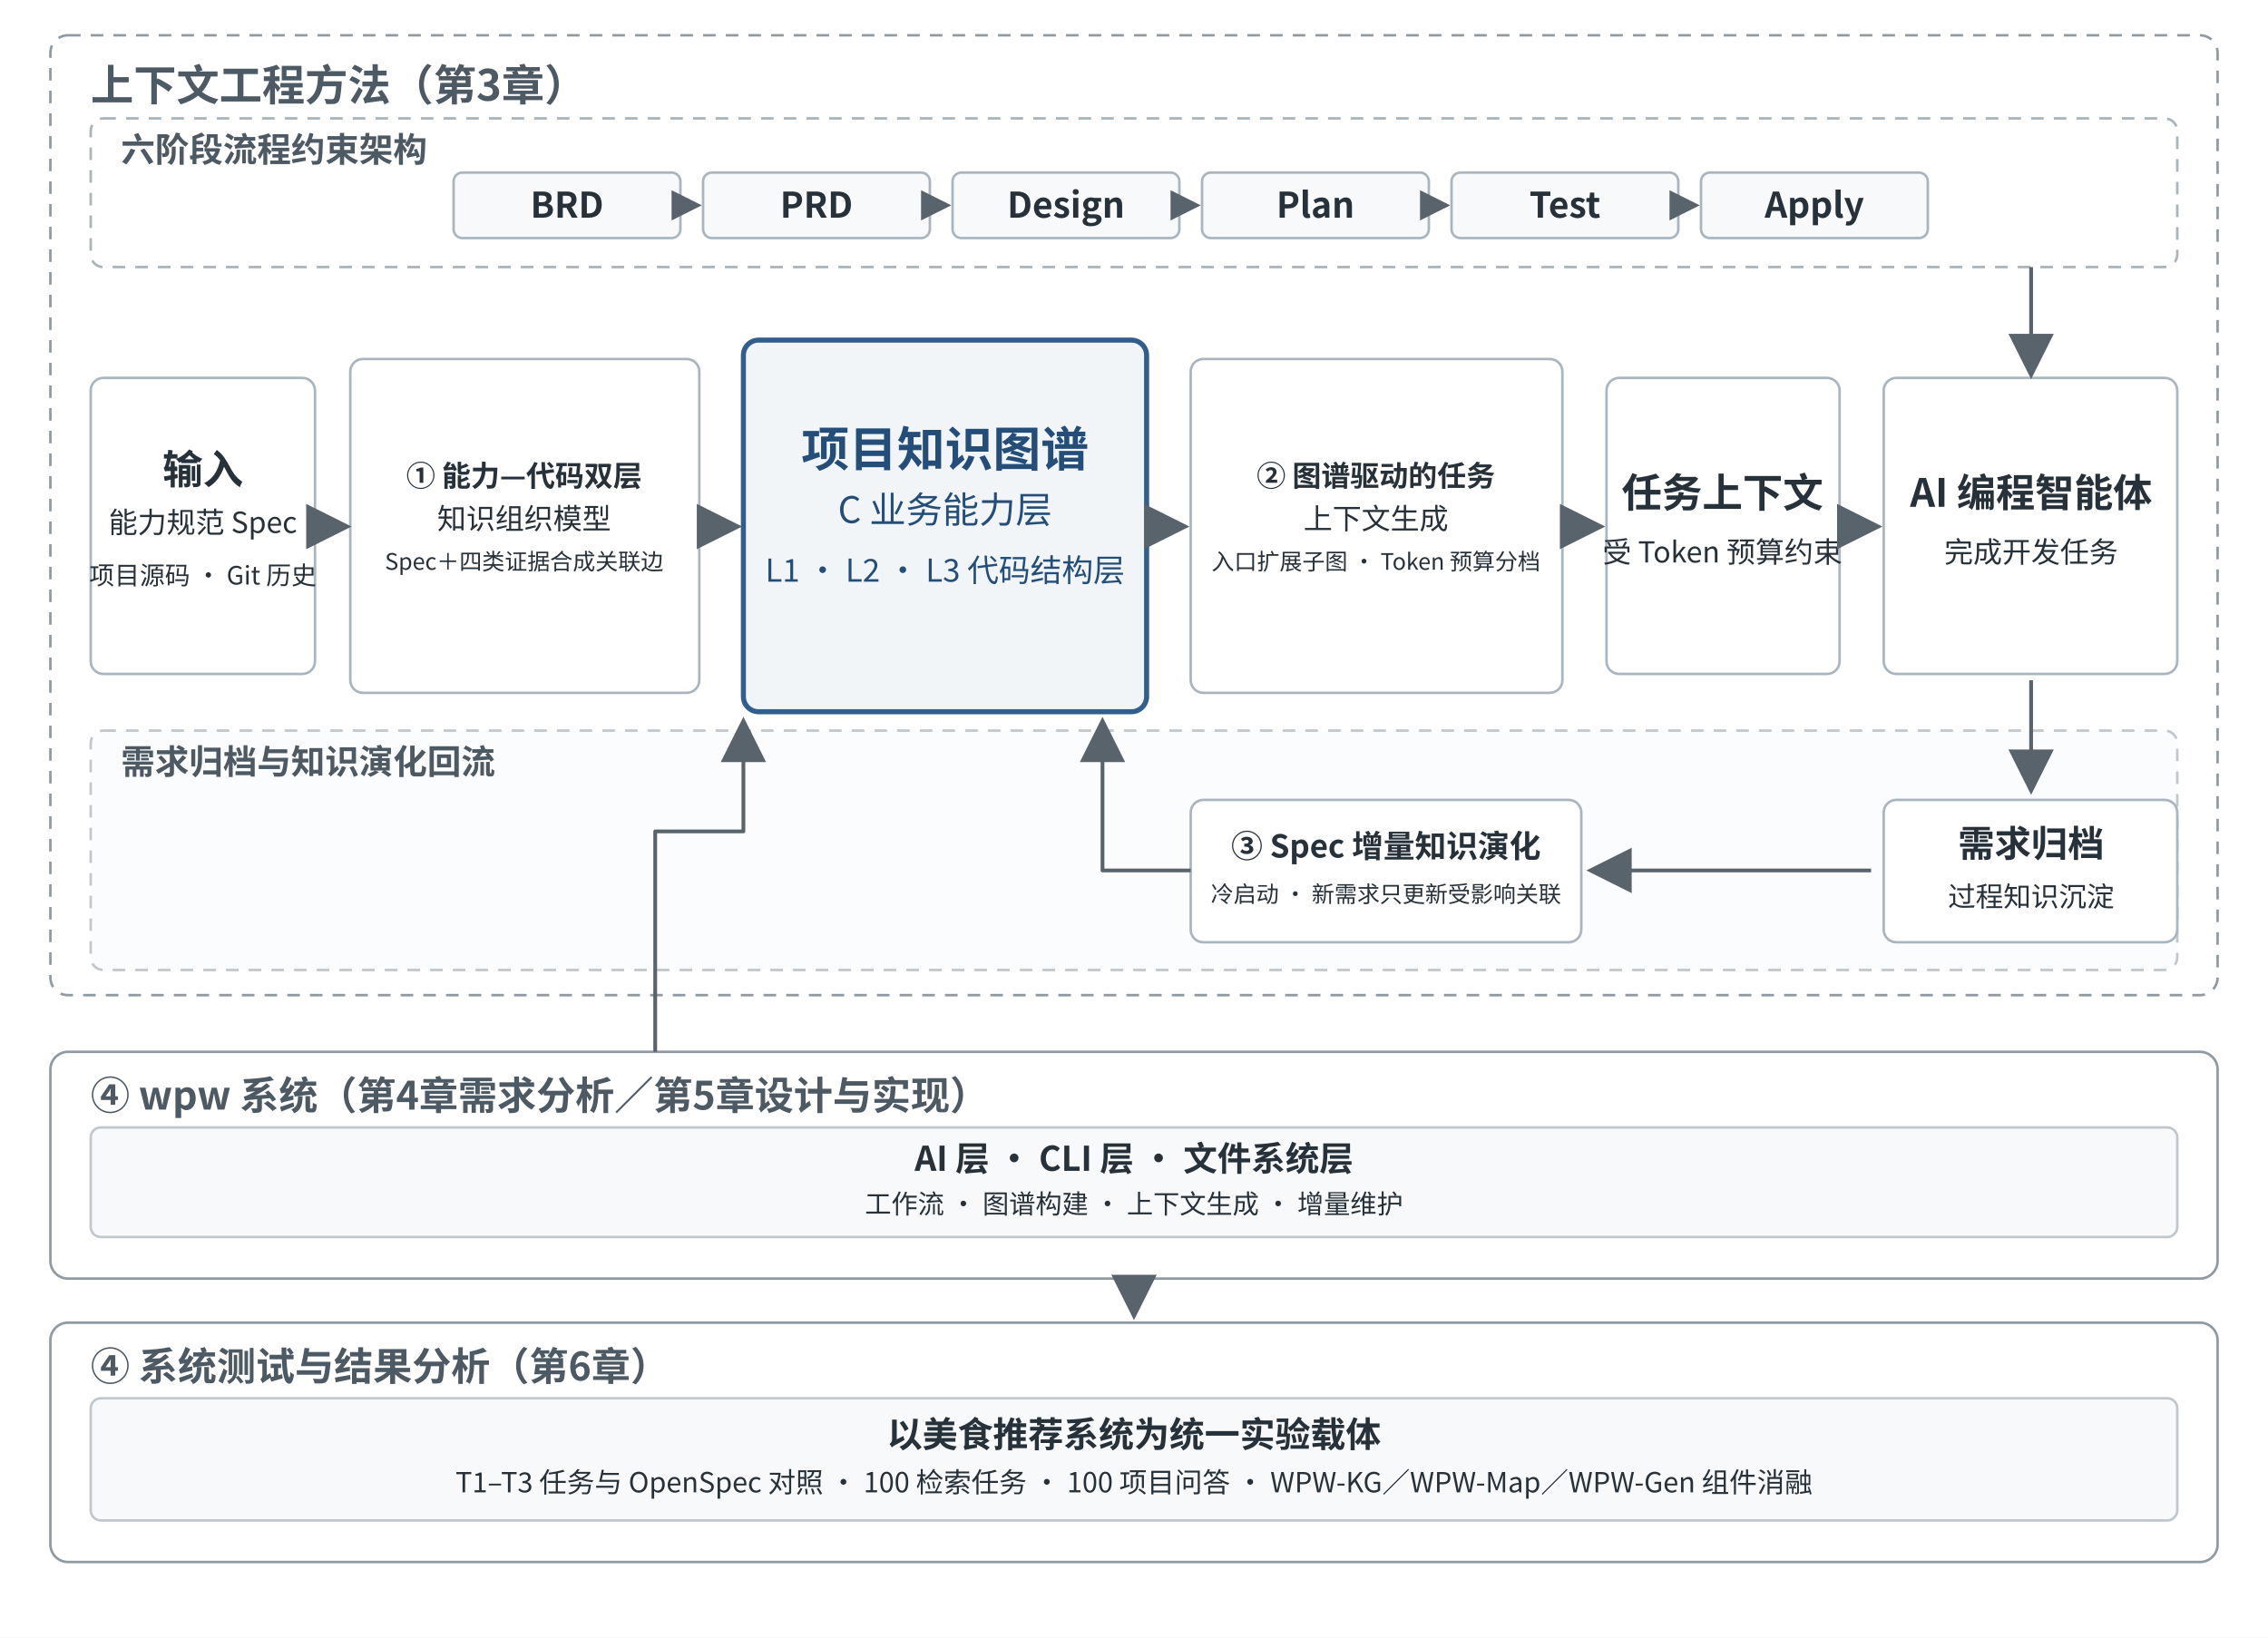
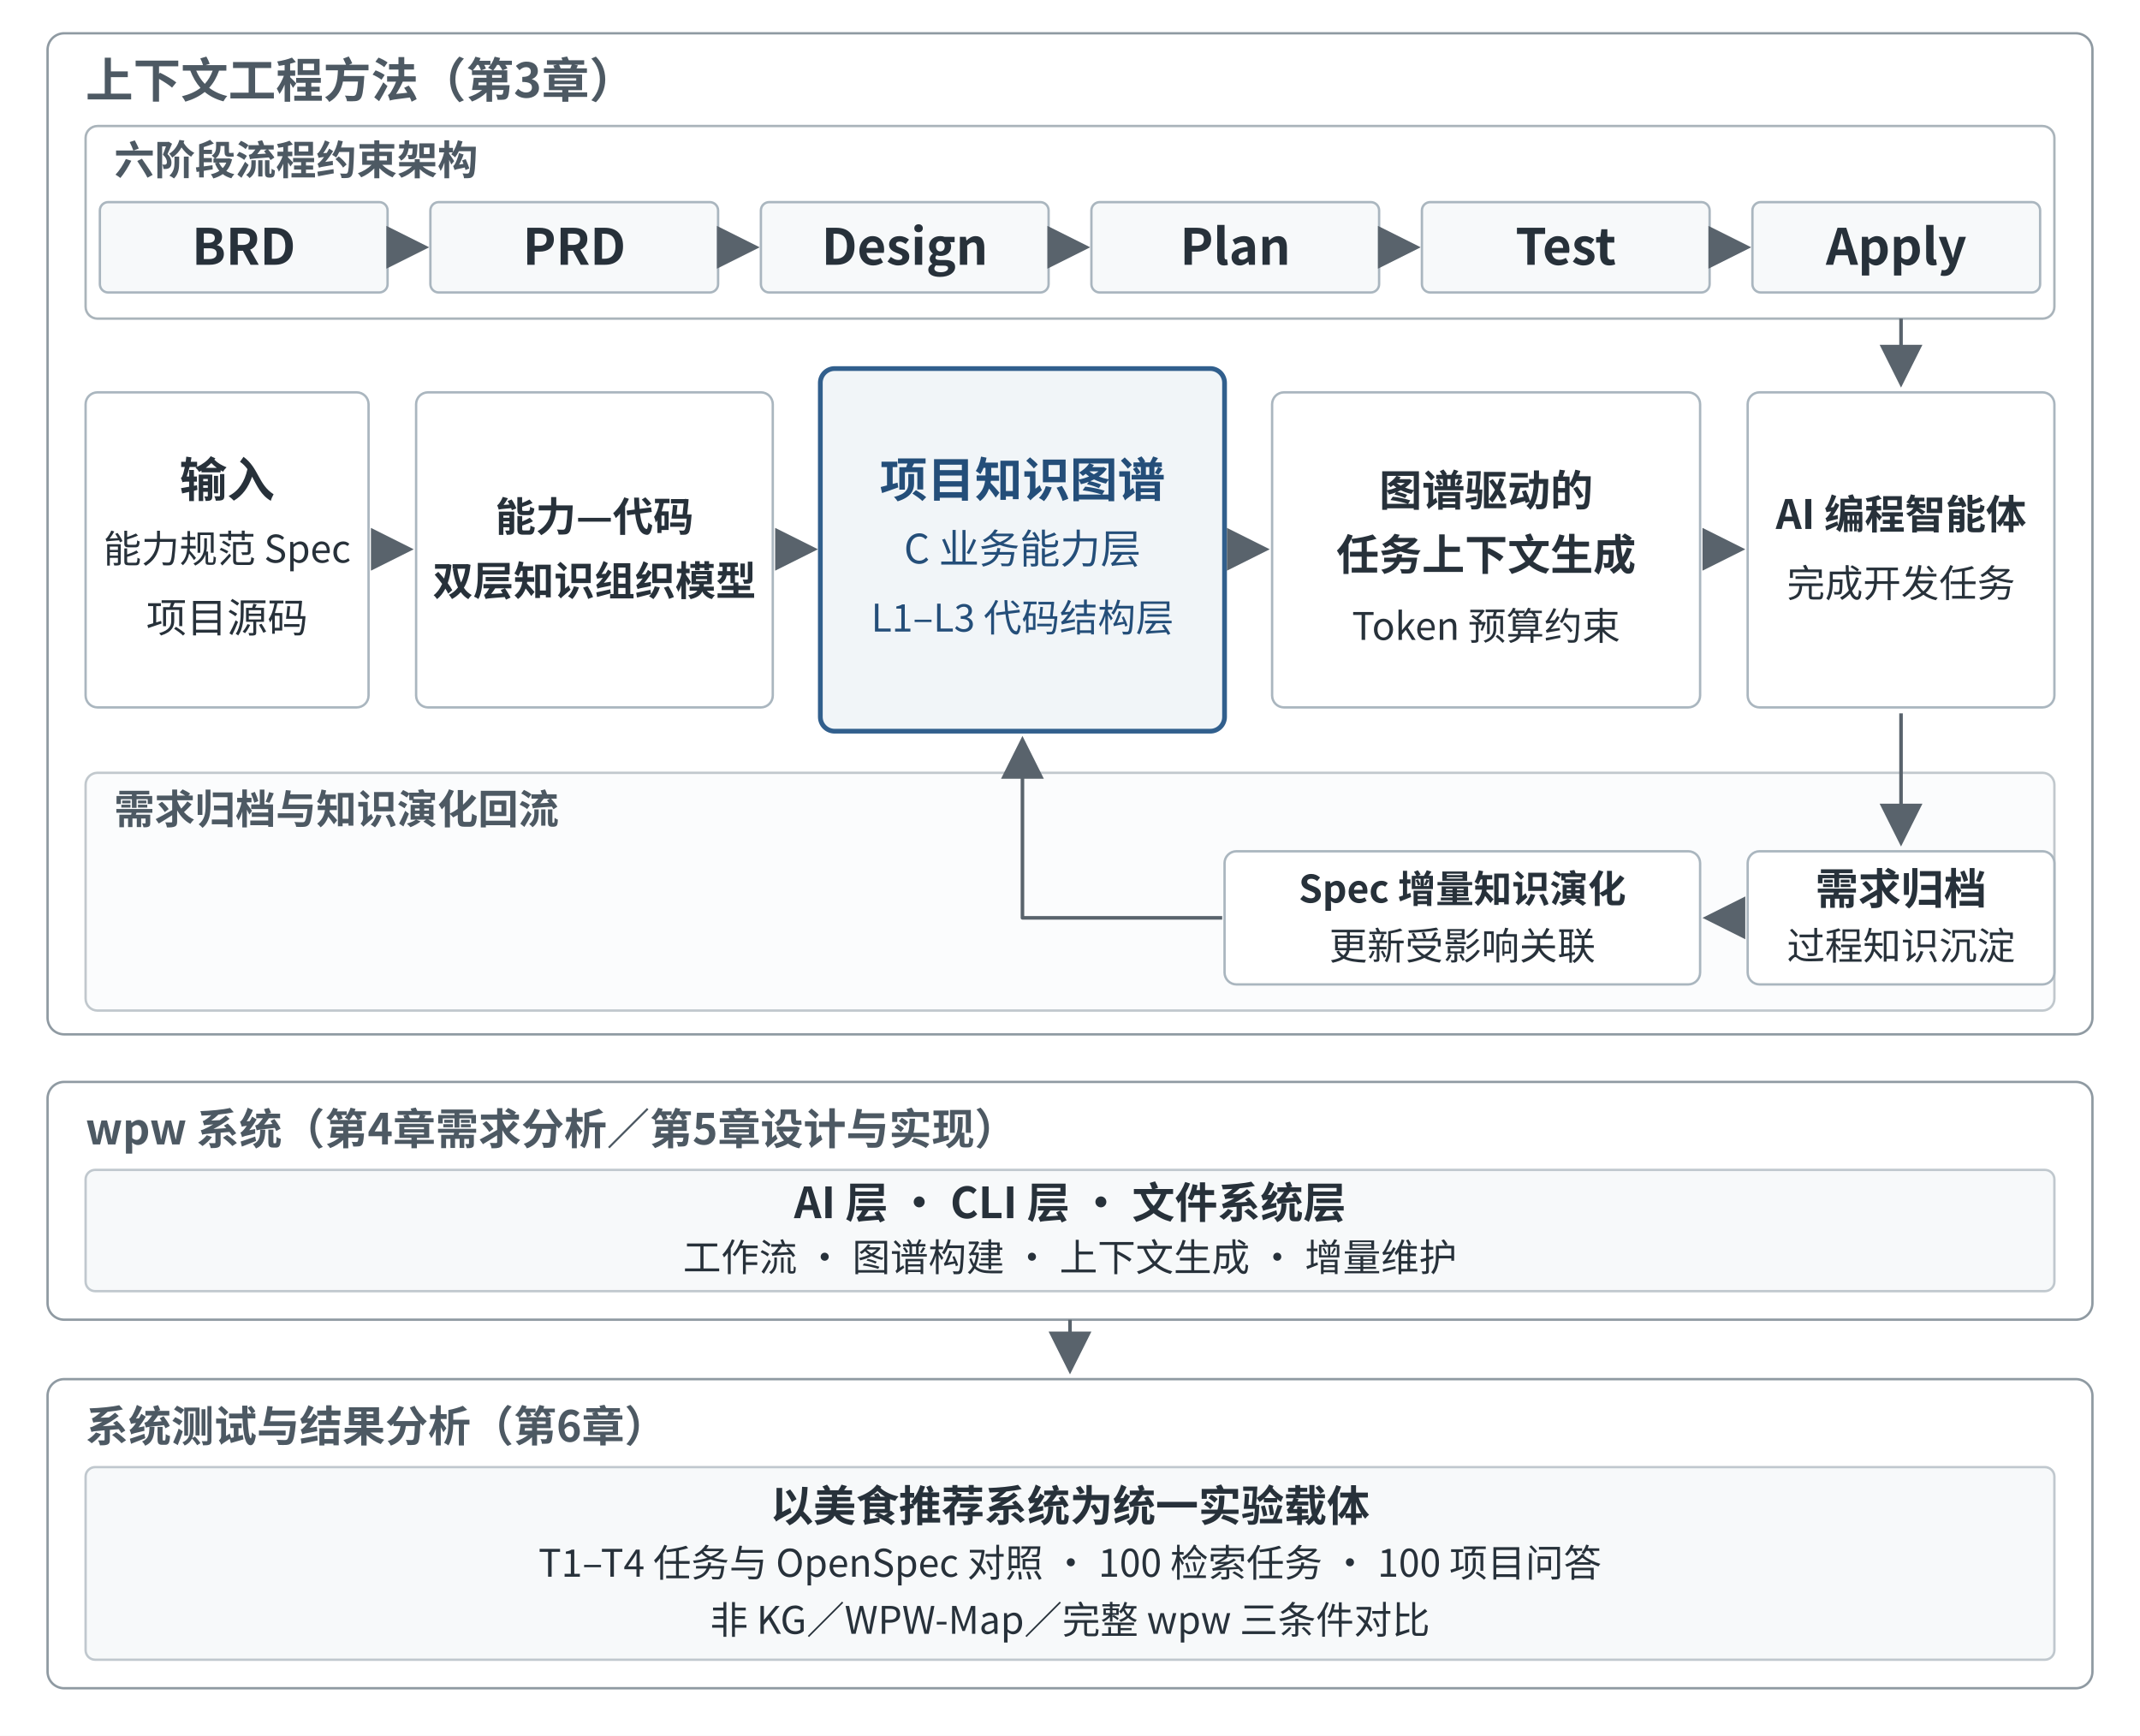
- <svg xmlns="http://www.w3.org/2000/svg" width="1800" height="1300" viewBox="0 0 1800 1300">
+ <svg xmlns="http://www.w3.org/2000/svg" width="1800" height="1460" viewBox="0 0 1800 1460">
  <defs>
    <marker id="arrow" markerWidth="12" markerHeight="12" refX="10" refY="6" orient="auto" markerUnits="strokeWidth">
      <path d="M0,0 L12,6 L0,12 Z" fill="#59636c" />
    </marker>
  </defs>
  <style>.cn{font-family:"Microsoft YaHei","Noto Sans CJK SC","SimSun",sans-serif;fill:#27313a}</style>
-   <rect width="1800" height="1300" fill="#fff" />
-   <rect x="40" y="28" width="1720" height="762" rx="14" fill="#fff" stroke="#8f9aa2" stroke-width="2" stroke-dasharray="10 8" />
-   <text x="72" y="68" text-anchor="start" dominant-baseline="middle" class="cn" style="font-size:34px;font-weight:600;fill:#4d5963">上下文工程方法（第3章）</text>
-   <rect x="72" y="94" width="1656" height="118" rx="10" fill="#fff" stroke="#aab4bb" stroke-width="2" stroke-dasharray="10 8" />
-   <text x="96" y="119" text-anchor="start" dominant-baseline="middle" class="cn" style="font-size:27px;font-weight:600;fill:#4d5963">六阶段流程约束架构</text>
-   <rect x="360" y="137" width="180" height="52" rx="7" fill="#f7f9fa" stroke="#aab6bf" stroke-width="2" />
-   <text x="450.0" y="163.0" text-anchor="middle" dominant-baseline="middle" class="cn" style="font-size:28px;font-weight:600;fill:#27313a">BRD</text>
-   <polyline points="545,163.0 553,163.0" fill="none" stroke="#59636c" stroke-width="2" stroke-linejoin="round" marker-end="url(#arrow)" />
-   <rect x="558" y="137" width="180" height="52" rx="7" fill="#f7f9fa" stroke="#aab6bf" stroke-width="2" />
-   <text x="648.0" y="163.0" text-anchor="middle" dominant-baseline="middle" class="cn" style="font-size:28px;font-weight:600;fill:#27313a">PRD</text>
-   <polyline points="743,163.0 751,163.0" fill="none" stroke="#59636c" stroke-width="2" stroke-linejoin="round" marker-end="url(#arrow)" />
-   <rect x="756" y="137" width="180" height="52" rx="7" fill="#f7f9fa" stroke="#aab6bf" stroke-width="2" />
-   <text x="846.0" y="163.0" text-anchor="middle" dominant-baseline="middle" class="cn" style="font-size:28px;font-weight:600;fill:#27313a">Design</text>
-   <polyline points="941,163.0 949,163.0" fill="none" stroke="#59636c" stroke-width="2" stroke-linejoin="round" marker-end="url(#arrow)" />
-   <rect x="954" y="137" width="180" height="52" rx="7" fill="#f7f9fa" stroke="#aab6bf" stroke-width="2" />
-   <text x="1044.0" y="163.0" text-anchor="middle" dominant-baseline="middle" class="cn" style="font-size:28px;font-weight:600;fill:#27313a">Plan</text>
-   <polyline points="1139,163.0 1147,163.0" fill="none" stroke="#59636c" stroke-width="2" stroke-linejoin="round" marker-end="url(#arrow)" />
-   <rect x="1152" y="137" width="180" height="52" rx="7" fill="#f7f9fa" stroke="#aab6bf" stroke-width="2" />
-   <text x="1242.0" y="163.0" text-anchor="middle" dominant-baseline="middle" class="cn" style="font-size:28px;font-weight:600;fill:#27313a">Test</text>
-   <polyline points="1337,163.0 1345,163.0" fill="none" stroke="#59636c" stroke-width="2" stroke-linejoin="round" marker-end="url(#arrow)" />
-   <rect x="1350" y="137" width="180" height="52" rx="7" fill="#f7f9fa" stroke="#aab6bf" stroke-width="2" />
-   <text x="1440.0" y="163.0" text-anchor="middle" dominant-baseline="middle" class="cn" style="font-size:28px;font-weight:600;fill:#27313a">Apply</text>
-   <rect x="72" y="300" width="178" height="235" rx="10" fill="#fff" stroke="#aab6bf" stroke-width="2" />
-   <rect x="278" y="285" width="277" height="265" rx="10" fill="#fff" stroke="#aab6bf" stroke-width="2" />
-   <rect x="590" y="270" width="320" height="295" rx="12" fill="#f1f5f8" stroke="#315f8d" stroke-width="4" />
-   <rect x="945" y="285" width="295" height="265" rx="10" fill="#fff" stroke="#aab6bf" stroke-width="2" />
-   <rect x="1275" y="300" width="185" height="235" rx="10" fill="#fff" stroke="#aab6bf" stroke-width="2" />
-   <rect x="1495" y="300" width="233" height="235" rx="10" fill="#fff" stroke="#aab6bf" stroke-width="2" />
-   <text x="161" y="373.0" text-anchor="middle" dominant-baseline="middle" class="cn" style="font-size:32px;font-weight:600;fill:#27313a">输入</text>
-   <text x="161" y="415.0" text-anchor="middle" dominant-baseline="middle" class="cn" style="font-size:23px;fill:#27313a">能力规范 Spec</text>
-   <text x="161" y="457.0" text-anchor="middle" dominant-baseline="middle" class="cn" style="font-size:20px;fill:#27313a">项目源码 · Git 历史</text>
-   <text x="416" y="378.0" text-anchor="middle" dominant-baseline="middle" class="cn" style="font-size:23px;font-weight:600;fill:#27313a">① 能力—代码双层</text>
-   <text x="416" y="412.0" text-anchor="middle" dominant-baseline="middle" class="cn" style="font-size:23px;fill:#27313a">知识组织模型</text>
-   <text x="416" y="446.0" text-anchor="middle" dominant-baseline="middle" class="cn" style="font-size:18px;fill:#27313a">Spec＋四类证据合成关联边</text>
-   <text x="750" y="357.0" text-anchor="middle" dominant-baseline="middle" class="cn" style="font-size:38px;font-weight:600;fill:#244e79">项目知识图谱</text>
-   <text x="750" y="405.0" text-anchor="middle" dominant-baseline="middle" class="cn" style="font-size:29px;fill:#244e79">C 业务能力层</text>
-   <text x="750" y="453.0" text-anchor="middle" dominant-baseline="middle" class="cn" style="font-size:25px;fill:#244e79">L1 · L2 · L3 代码结构层</text>
-   <text x="1092" y="378.0" text-anchor="middle" dominant-baseline="middle" class="cn" style="font-size:23px;font-weight:600;fill:#27313a">② 图谱驱动的任务</text>
-   <text x="1092" y="412.0" text-anchor="middle" dominant-baseline="middle" class="cn" style="font-size:23px;fill:#27313a">上下文生成</text>
-   <text x="1092" y="446.0" text-anchor="middle" dominant-baseline="middle" class="cn" style="font-size:18px;fill:#27313a">入口扩展子图 · Token 预算分档</text>
-   <text x="1367" y="391.5" text-anchor="middle" dominant-baseline="middle" class="cn" style="font-size:32px;font-weight:600;fill:#27313a">任务上下文</text>
-   <text x="1367" y="438.5" text-anchor="middle" dominant-baseline="middle" class="cn" style="font-size:23px;fill:#27313a">受 Token 预算约束</text>
-   <text x="1612" y="391.5" text-anchor="middle" dominant-baseline="middle" class="cn" style="font-size:31px;font-weight:600;fill:#27313a">AI 编程智能体</text>
-   <text x="1612" y="438.5" text-anchor="middle" dominant-baseline="middle" class="cn" style="font-size:23px;fill:#27313a">完成开发任务</text>
-   <polyline points="255,418 273,418" fill="none" stroke="#59636c" stroke-width="3" stroke-linejoin="round" marker-end="url(#arrow)" />
-   <polyline points="560,418 583,418" fill="none" stroke="#59636c" stroke-width="3" stroke-linejoin="round" marker-end="url(#arrow)" />
-   <polyline points="915,418 938,418" fill="none" stroke="#59636c" stroke-width="3" stroke-linejoin="round" marker-end="url(#arrow)" />
-   <polyline points="1245,418 1268,418" fill="none" stroke="#59636c" stroke-width="3" stroke-linejoin="round" marker-end="url(#arrow)" />
-   <polyline points="1465,418 1488,418" fill="none" stroke="#59636c" stroke-width="3" stroke-linejoin="round" marker-end="url(#arrow)" />
-   <polyline points="1612,212 1612,287 1612,295" fill="none" stroke="#59636c" stroke-width="3" stroke-linejoin="round" marker-end="url(#arrow)" />
-   <rect x="72" y="580" width="1656" height="190" rx="10" fill="#fbfcfd" stroke="#c1c8cd" stroke-width="2" stroke-dasharray="10 8" />
-   <text x="96" y="605" text-anchor="start" dominant-baseline="middle" class="cn" style="font-size:27px;font-weight:600;fill:#4d5963">需求归档与知识演化回流</text>
-   <rect x="945" y="635" width="310" height="113" rx="10" fill="#fff" stroke="#aab6bf" stroke-width="2" />
-   <rect x="1495" y="635" width="233" height="113" rx="10" fill="#fff" stroke="#aab6bf" stroke-width="2" />
-   <text x="1100" y="672.0" text-anchor="middle" dominant-baseline="middle" class="cn" style="font-size:25px;font-weight:600;fill:#27313a">③ Spec 增量知识演化</text>
-   <text x="1100" y="710.0" text-anchor="middle" dominant-baseline="middle" class="cn" style="font-size:18px;fill:#27313a">冷启动 · 新需求只更新受影响关联</text>
-   <text x="1612" y="670.0" text-anchor="middle" dominant-baseline="middle" class="cn" style="font-size:29px;font-weight:600;fill:#27313a">需求归档</text>
-   <text x="1612" y="712.0" text-anchor="middle" dominant-baseline="middle" class="cn" style="font-size:22px;fill:#27313a">过程知识沉淀</text>
-   <polyline points="1612,540 1612,625" fill="none" stroke="#59636c" stroke-width="3" stroke-linejoin="round" marker-end="url(#arrow)" />
-   <polyline points="1485,691 1265,691" fill="none" stroke="#59636c" stroke-width="3" stroke-linejoin="round" marker-end="url(#arrow)" />
-   <polyline points="945,691 875,691 875,575" fill="none" stroke="#59636c" stroke-width="3" stroke-linejoin="round" marker-end="url(#arrow)" />
-   <rect x="40" y="835" width="1720" height="180" rx="14" fill="#fff" stroke="#8f9aa2" stroke-width="2" />
-   <text x="72" y="870" text-anchor="start" dominant-baseline="middle" class="cn" style="font-size:31px;font-weight:600;fill:#4d5963">④ wpw 系统（第4章需求分析／第5章设计与实现）</text>
-   <rect x="72" y="895" width="1656" height="87" rx="8" fill="#f7f9fa" stroke="#c0c8ce" stroke-width="2" />
-   <text x="900" y="920.0" text-anchor="middle" dominant-baseline="middle" class="cn" style="font-size:27px;font-weight:600;fill:#27313a">AI 层 · CLI 层 · 文件系统层</text>
-   <text x="900" y="956.0" text-anchor="middle" dominant-baseline="middle" class="cn" style="font-size:21px;fill:#27313a">工作流 · 图谱构建 · 上下文生成 · 增量维护</text>
-   <rect x="40" y="1050" width="1720" height="190" rx="14" fill="#fff" stroke="#8f9aa2" stroke-width="2" />
-   <text x="72" y="1085" text-anchor="start" dominant-baseline="middle" class="cn" style="font-size:31px;font-weight:600;fill:#4d5963">④ 系统测试与结果分析（第6章）</text>
-   <rect x="72" y="1110" width="1656" height="97" rx="8" fill="#f7f9fa" stroke="#c0c8ce" stroke-width="2" />
-   <text x="900" y="1139.0" text-anchor="middle" dominant-baseline="middle" class="cn" style="font-size:28px;font-weight:600;fill:#27313a">以美食推荐系统为统一实验载体</text>
-   <text x="900" y="1177.0" text-anchor="middle" dominant-baseline="middle" class="cn" style="font-size:22px;fill:#27313a">T1–T3 任务与 OpenSpec 对照 · 100 检索任务 · 100 项目问答 · WPW-KG／WPW-Map／WPW-Gen 组件消融</text>
-   <polyline points="520,835 520,805 520,660 590,660 590,575" fill="none" stroke="#59636c" stroke-width="3" stroke-linejoin="round" marker-end="url(#arrow)" />
-   <polyline points="900,1015 900,1042" fill="none" stroke="#59636c" stroke-width="3" stroke-linejoin="round" marker-end="url(#arrow)" />
+   <rect width="1800" height="1460" fill="#fff" />
+   <rect x="40" y="28" width="1720" height="842" rx="14" fill="#fff" stroke="#8f9aa2" stroke-width="2" />
+   <text x="72" y="68" text-anchor="start" dominant-baseline="middle" class="cn" style="font-size:40px;font-weight:600;fill:#4d5963">上下文工程方法（第3章）</text>
+   <rect x="72" y="106" width="1656" height="162" rx="10" fill="#fff" stroke="#aab4bb" stroke-width="2" />
+   <text x="96" y="135" text-anchor="start" dominant-baseline="middle" class="cn" style="font-size:34px;font-weight:600;fill:#4d5963">六阶段流程约束架构</text>
+   <rect x="84" y="170" width="242" height="76" rx="7" fill="#f7f9fa" stroke="#aab6bf" stroke-width="2" />
+   <text x="205.0" y="208.0" text-anchor="middle" dominant-baseline="middle" class="cn" style="font-size:42px;font-weight:600;fill:#27313a">BRD</text>
+   <polyline points="331,208.0 355,208.0" fill="none" stroke="#59636c" stroke-width="3" stroke-linejoin="round" marker-end="url(#arrow)" />
+   <rect x="362" y="170" width="242" height="76" rx="7" fill="#f7f9fa" stroke="#aab6bf" stroke-width="2" />
+   <text x="483.0" y="208.0" text-anchor="middle" dominant-baseline="middle" class="cn" style="font-size:42px;font-weight:600;fill:#27313a">PRD</text>
+   <polyline points="609,208.0 633,208.0" fill="none" stroke="#59636c" stroke-width="3" stroke-linejoin="round" marker-end="url(#arrow)" />
+   <rect x="640" y="170" width="242" height="76" rx="7" fill="#f7f9fa" stroke="#aab6bf" stroke-width="2" />
+   <text x="761.0" y="208.0" text-anchor="middle" dominant-baseline="middle" class="cn" style="font-size:42px;font-weight:600;fill:#27313a">Design</text>
+   <polyline points="887,208.0 911,208.0" fill="none" stroke="#59636c" stroke-width="3" stroke-linejoin="round" marker-end="url(#arrow)" />
+   <rect x="918" y="170" width="242" height="76" rx="7" fill="#f7f9fa" stroke="#aab6bf" stroke-width="2" />
+   <text x="1039.0" y="208.0" text-anchor="middle" dominant-baseline="middle" class="cn" style="font-size:42px;font-weight:600;fill:#27313a">Plan</text>
+   <polyline points="1165,208.0 1189,208.0" fill="none" stroke="#59636c" stroke-width="3" stroke-linejoin="round" marker-end="url(#arrow)" />
+   <rect x="1196" y="170" width="242" height="76" rx="7" fill="#f7f9fa" stroke="#aab6bf" stroke-width="2" />
+   <text x="1317.0" y="208.0" text-anchor="middle" dominant-baseline="middle" class="cn" style="font-size:42px;font-weight:600;fill:#27313a">Test</text>
+   <polyline points="1443,208.0 1467,208.0" fill="none" stroke="#59636c" stroke-width="3" stroke-linejoin="round" marker-end="url(#arrow)" />
+   <rect x="1474" y="170" width="242" height="76" rx="7" fill="#f7f9fa" stroke="#aab6bf" stroke-width="2" />
+   <text x="1595.0" y="208.0" text-anchor="middle" dominant-baseline="middle" class="cn" style="font-size:42px;font-weight:600;fill:#27313a">Apply</text>
+   <rect x="72" y="330" width="238" height="265" rx="10" fill="#fff" stroke="#aab6bf" stroke-width="2" />
+   <rect x="350" y="330" width="300" height="265" rx="10" fill="#fff" stroke="#aab6bf" stroke-width="2" />
+   <rect x="690" y="310" width="340" height="305" rx="12" fill="#f1f5f8" stroke="#315f8d" stroke-width="4" />
+   <rect x="1070" y="330" width="360" height="265" rx="10" fill="#fff" stroke="#aab6bf" stroke-width="2" />
+   <rect x="1470" y="330" width="258" height="265" rx="10" fill="#fff" stroke="#aab6bf" stroke-width="2" />
+   <text x="191" y="404.0" text-anchor="middle" dominant-baseline="middle" class="cn" style="font-size:40px;font-weight:600;fill:#27313a">输入</text>
+   <text x="191" y="462.0" text-anchor="middle" dominant-baseline="middle" class="cn" style="font-size:32px;fill:#27313a">能力规范 Spec</text>
+   <text x="191" y="520.0" text-anchor="middle" dominant-baseline="middle" class="cn" style="font-size:34px;fill:#27313a">项目源码</text>
+   <text x="500" y="435.0" text-anchor="middle" dominant-baseline="middle" class="cn" style="font-size:34px;font-weight:600;fill:#27313a">能力—代码</text>
+   <text x="500" y="489.0" text-anchor="middle" dominant-baseline="middle" class="cn" style="font-size:34px;font-weight:600;fill:#27313a">双层知识组织模型</text>
+   <text x="860" y="404.0" text-anchor="middle" dominant-baseline="middle" class="cn" style="font-size:40px;font-weight:600;fill:#244e79">项目知识图谱</text>
+   <text x="860" y="462.0" text-anchor="middle" dominant-baseline="middle" class="cn" style="font-size:34px;fill:#244e79">C 业务能力层</text>
+   <text x="860" y="520.0" text-anchor="middle" dominant-baseline="middle" class="cn" style="font-size:32px;fill:#244e79">L1–L3 代码结构层</text>
+   <text x="1250" y="413.0" text-anchor="middle" dominant-baseline="middle" class="cn" style="font-size:36px;font-weight:600;fill:#27313a">图谱驱动的</text>
+   <text x="1250" y="467.0" text-anchor="middle" dominant-baseline="middle" class="cn" style="font-size:36px;font-weight:600;fill:#27313a">任务上下文生成</text>
+   <text x="1250" y="527" text-anchor="middle" dominant-baseline="middle" class="cn" style="font-size:32px;fill:#27313a">Token 预算约束</text>
+   <text x="1599" y="433.0" text-anchor="middle" dominant-baseline="middle" class="cn" style="font-size:34px;font-weight:600;fill:#27313a">AI 编程智能体</text>
+   <text x="1599" y="491.0" text-anchor="middle" dominant-baseline="middle" class="cn" style="font-size:32px;fill:#27313a">完成开发任务</text>
+   <polyline points="315,462 342,462" fill="none" stroke="#59636c" stroke-width="3" stroke-linejoin="round" marker-end="url(#arrow)" />
+   <polyline points="655,462 682,462" fill="none" stroke="#59636c" stroke-width="3" stroke-linejoin="round" marker-end="url(#arrow)" />
+   <polyline points="1035,462 1062,462" fill="none" stroke="#59636c" stroke-width="3" stroke-linejoin="round" marker-end="url(#arrow)" />
+   <polyline points="1435,462 1462,462" fill="none" stroke="#59636c" stroke-width="3" stroke-linejoin="round" marker-end="url(#arrow)" />
+   <polyline points="1599,268 1599,320" fill="none" stroke="#59636c" stroke-width="3" stroke-linejoin="round" marker-end="url(#arrow)" />
+   <rect x="72" y="650" width="1656" height="200" rx="10" fill="#fbfcfd" stroke="#c1c8cd" stroke-width="2" />
+   <text x="96" y="681" text-anchor="start" dominant-baseline="middle" class="cn" style="font-size:34px;font-weight:600;fill:#4d5963">需求归档与知识演化回流</text>
+   <rect x="1030" y="716" width="400" height="112" rx="10" fill="#fff" stroke="#aab6bf" stroke-width="2" />
+   <rect x="1470" y="716" width="258" height="112" rx="10" fill="#fff" stroke="#aab6bf" stroke-width="2" />
+   <text x="1230" y="748.0" text-anchor="middle" dominant-baseline="middle" class="cn" style="font-size:32px;font-weight:600;fill:#27313a">Spec 增量知识演化</text>
+   <text x="1230" y="796.0" text-anchor="middle" dominant-baseline="middle" class="cn" style="font-size:32px;fill:#27313a">更新受影响关联</text>
+   <text x="1599" y="748.0" text-anchor="middle" dominant-baseline="middle" class="cn" style="font-size:36px;font-weight:600;fill:#27313a">需求归档</text>
+   <text x="1599" y="796.0" text-anchor="middle" dominant-baseline="middle" class="cn" style="font-size:32px;fill:#27313a">过程知识沉淀</text>
+   <polyline points="1599,600 1599,706" fill="none" stroke="#59636c" stroke-width="3" stroke-linejoin="round" marker-end="url(#arrow)" />
+   <polyline points="1462,772 1438,772" fill="none" stroke="#59636c" stroke-width="3" stroke-linejoin="round" marker-end="url(#arrow)" />
+   <polyline points="1028,772 860,772 860,625" fill="none" stroke="#59636c" stroke-width="3" stroke-linejoin="round" marker-end="url(#arrow)" />
+   <rect x="40" y="910" width="1720" height="200" rx="14" fill="#fff" stroke="#8f9aa2" stroke-width="2" />
+   <text x="72" y="950" text-anchor="start" dominant-baseline="middle" class="cn" style="font-size:36px;font-weight:600;fill:#4d5963">wpw 系统（第4章需求分析／第5章设计与实现）</text>
+   <rect x="72" y="984" width="1656" height="102" rx="8" fill="#f7f9fa" stroke="#c0c8ce" stroke-width="2" />
+   <text x="900" y="1012.0" text-anchor="middle" dominant-baseline="middle" class="cn" style="font-size:36px;font-weight:600;fill:#27313a">AI 层 · CLI 层 · 文件系统层</text>
+   <text x="900" y="1058.0" text-anchor="middle" dominant-baseline="middle" class="cn" style="font-size:32px;fill:#27313a">工作流 · 图谱构建 · 上下文生成 · 增量维护</text>
+   <rect x="40" y="1160" width="1720" height="260" rx="14" fill="#fff" stroke="#8f9aa2" stroke-width="2" />
+   <text x="72" y="1200" text-anchor="start" dominant-baseline="middle" class="cn" style="font-size:36px;font-weight:600;fill:#4d5963">系统测试与结果分析（第6章）</text>
+   <rect x="72" y="1234" width="1656" height="162" rx="8" fill="#f7f9fa" stroke="#c0c8ce" stroke-width="2" />
+   <text x="900" y="1267.0" text-anchor="middle" dominant-baseline="middle" class="cn" style="font-size:36px;font-weight:600;fill:#27313a">以美食推荐系统为统一实验载体</text>
+   <text x="900" y="1315.0" text-anchor="middle" dominant-baseline="middle" class="cn" style="font-size:32px;fill:#27313a">T1–T4 任务与 OpenSpec 对照 · 100 检索任务 · 100 项目问答</text>
+   <text x="900" y="1363.0" text-anchor="middle" dominant-baseline="middle" class="cn" style="font-size:32px;fill:#27313a">非 KG／WPW-Map／完整 wpw 三条件对比</text>
+   <polyline points="900,1110 900,1150" fill="none" stroke="#59636c" stroke-width="3" stroke-linejoin="round" marker-end="url(#arrow)" />
</svg>
